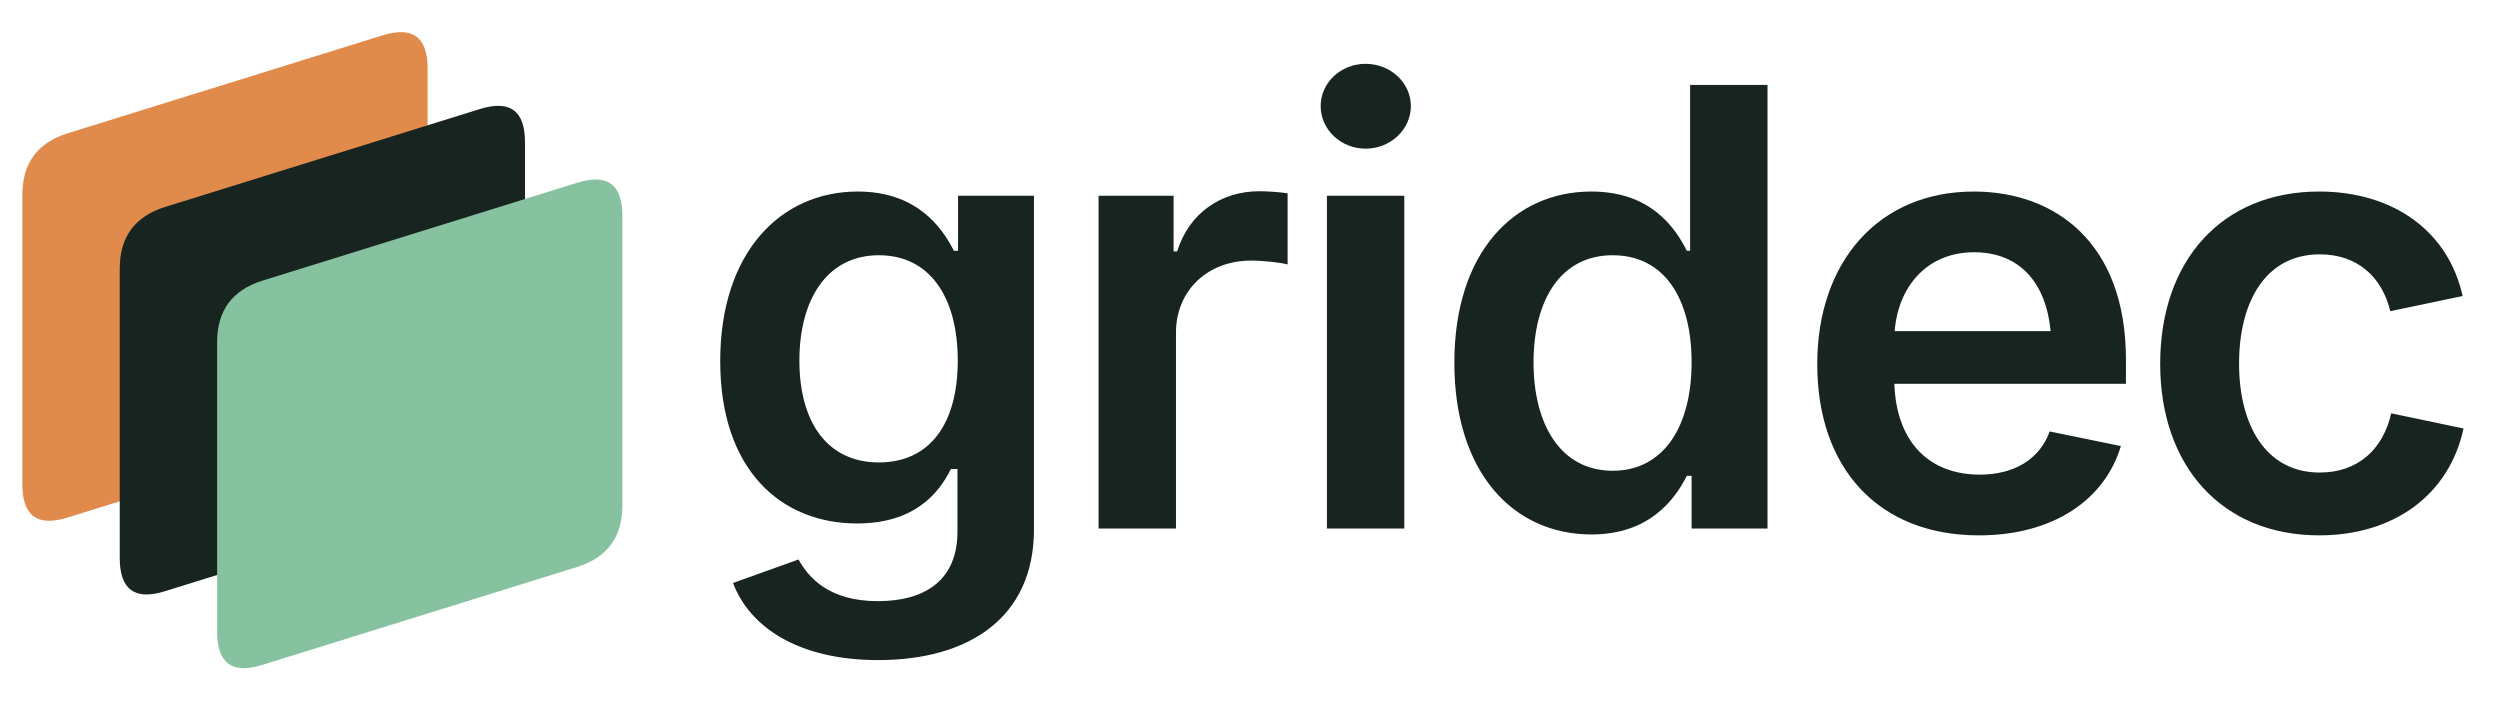
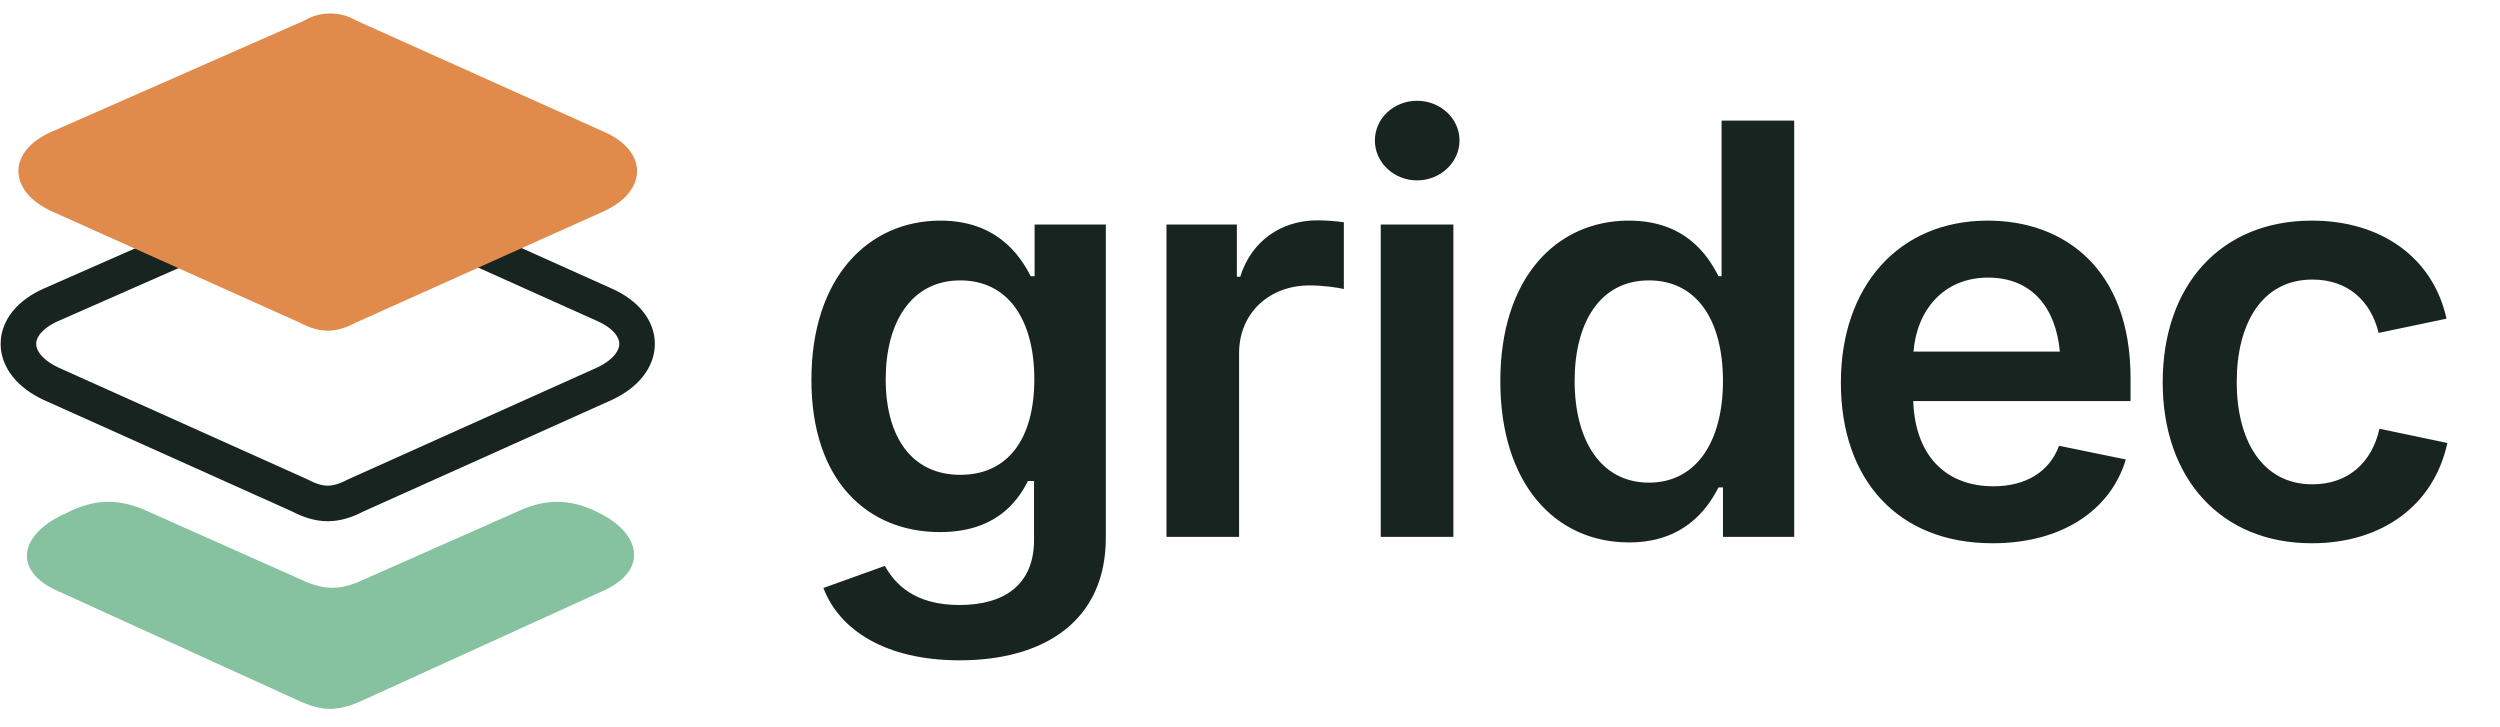
- <svg xmlns="http://www.w3.org/2000/svg" viewBox="24 28 684 192" width="684" height="192" role="img" aria-label="Gridec logo">
-   <g id="mark" transform="translate(15 23) scale(.72)">
-     <path id="back-orange" d="M 21 65 Q 21 47 38.2 41.6 L 157.8 4.4 Q 175 -1 175 17 L 175 127 Q 175 145 157.8 150.4 L 38.2 187.6 Q 21 193 21 175 Z" transform="translate(0 16)" fill="#E08A4B" />
-     <path id="middle-green" d="M 21 65 Q 21 47 38.2 41.6 L 157.8 4.4 Q 175 -1 175 17 L 175 127 Q 175 145 157.8 150.4 L 38.2 187.6 Q 21 193 21 175 Z" transform="translate(37 44)" fill="#17241F" />
-     <path id="front-green" d="M 21 65 Q 21 47 38.2 41.6 L 157.8 4.4 Q 175 -1 175 17 L 175 127 Q 175 145 157.8 150.4 L 38.2 187.6 Q 21 193 21 175 Z" transform="translate(74 72)" fill="#86C2A0" />
+ <svg xmlns="http://www.w3.org/2000/svg" width="492" height="143" viewBox="0 0 492 143" role="img" aria-label="GRIDEC horizontal logo – light background">
+   <g id="gridec-mark">
+     <path id="lower-green-plane" d="M 13 101 C 18 98.4 23 97.8 29 100.6 L 60 114.4 C 63.9 116.1 66.9 116.1 70.8 114.4 L 102 100.6 C 108 97.8 113 98.4 118 101 C 125.7 104.8 127.8 111.8 119.3 116 L 71 138 C 66.5 140 63.5 140 59 138 L 10.7 116 C 2.2 111.8 4.3 104.8 13 101 Z" fill="#86C2A0" />
+     <path id="middle-open-frame" d="M 60 4 C 63 2.2 67 2.2 70 4 L 119 26 C 127.5 29.8 127.5 37.5 119 41.5 L 70 63.5 C 66 65.6 63 65.6 59 63.5 L 10 41.5 C 1.5 37.5 1.5 29.8 10 26 Z" transform="translate(0 34)" fill="none" stroke="#17241F" stroke-width="7" stroke-linejoin="round" stroke-linecap="round" />
+     <path id="upper-orange-plane" d="M 60 4 C 63 2.2 67 2.2 70 4 L 119 26 C 127.5 29.8 127.5 37.5 119 41.5 L 70 63.5 C 66 65.6 63 65.6 59 63.5 L 10 41.5 C 1.5 37.5 1.5 29.8 10 26 Z" fill="#E08A4B" />
  </g>
-   <g id="wordmark" transform="translate(-97 -25.4) scale(1.2)">
+   <g id="gridec-wordmark" transform="translate(-55 -28) scale(0.81)">
    <path d="m 301.08,194.999 c 20.429,0 35.497,-9.502 35.497,-29.795 V 89.12 h -17.307 v 12.556 h -0.95 c -2.715,-5.362 -8.484,-13.506 -21.922,-13.506 -17.511,0 -31.356,13.778 -31.356,38.687 0,24.705 13.778,36.99 31.221,36.99 13.099,0 18.665,-6.923 21.379,-12.42 h 1.493 v 14.321 c 0,10.859 -7.194,15.814 -18.122,15.814 -11.063,0 -15.746,-5.226 -18.122,-9.502 l -14.932,5.362 c 3.801,10.045 14.864,17.579 33.121,17.579 z m 0.136,-45.066 c -11.81,0 -18.122,-9.23 -18.122,-23.212 0,-13.778 6.176,-24.026 18.122,-24.026 11.674,0 17.986,9.638 17.986,24.026 0,14.524 -6.448,23.212 -17.986,23.212 z M 351.309,165 h 17.646 v -44.659 c 0,-9.638 7.262,-16.425 17.104,-16.425 3.122,0 6.855,0.475 8.348,0.882 V 88.577 c -1.697,-0.271 -4.479,-0.475 -6.448,-0.475 -8.688,0 -16.018,4.955 -18.732,13.71 H 368.413 V 89.12 h -17.104 z m 52.062,0 h 17.646 V 89.12 h -17.646 z m 8.823,-86.604 c 5.633,0 10.316,-4.344 10.316,-9.706 0,-5.362 -4.683,-9.638 -10.316,-9.638 -5.633,0 -10.249,4.276 -10.249,9.638 0,5.362 4.615,9.706 10.249,9.706 z m 51.519,87.961 c 13.099,0 18.936,-7.873 21.719,-13.371 h 1.086 V 165 h 17.307 V 63.872 h -17.646 v 37.804 h -0.747 c -2.715,-5.362 -8.28,-13.506 -21.787,-13.506 -17.511,0 -31.221,13.778 -31.221,39.026 0,24.909 13.303,39.162 31.289,39.162 z m 4.819,-14.524 c -11.81,0 -18.054,-10.452 -18.054,-24.705 0,-14.117 6.108,-24.434 18.054,-24.434 11.606,0 17.986,9.638 17.986,24.434 0,14.796 -6.516,24.705 -17.986,24.705 z m 83.486,14.728 c 16.9,0 28.709,-8.077 32.375,-20.361 l -16.221,-3.326 c -2.375,6.448 -8.212,9.841 -15.95,9.841 -11.334,0 -19.004,-7.194 -19.479,-20.701 h 52.804 v -5.565 c 0,-26.605 -16.153,-38.279 -34.682,-38.279 -21.719,0 -35.7,16.018 -35.7,39.365 0,23.755 13.981,39.026 36.854,39.026 z m -19.208,-46.56 c 0.814,-10.113 7.33,-17.986 18.122,-17.986 10.52,0 16.425,7.126 17.443,17.986 z m 96.789,46.56 c 17.036,0 29.66,-9.23 32.917,-24.366 l -16.493,-3.461 c -1.833,8.212 -7.602,13.506 -16.289,13.506 -12.285,0 -18.393,-10.791 -18.393,-24.841 0,-14.185 6.108,-24.909 18.393,-24.909 8.552,0 14.185,5.09 16.085,12.963 l 16.493,-3.461 C 659.054,97.197 646.498,88.17 629.598,88.17 c -22.126,0 -36.243,15.678 -36.243,39.297 0,23.348 14.117,39.094 36.243,39.094 z" fill="#17241F" />
  </g>
</svg>
